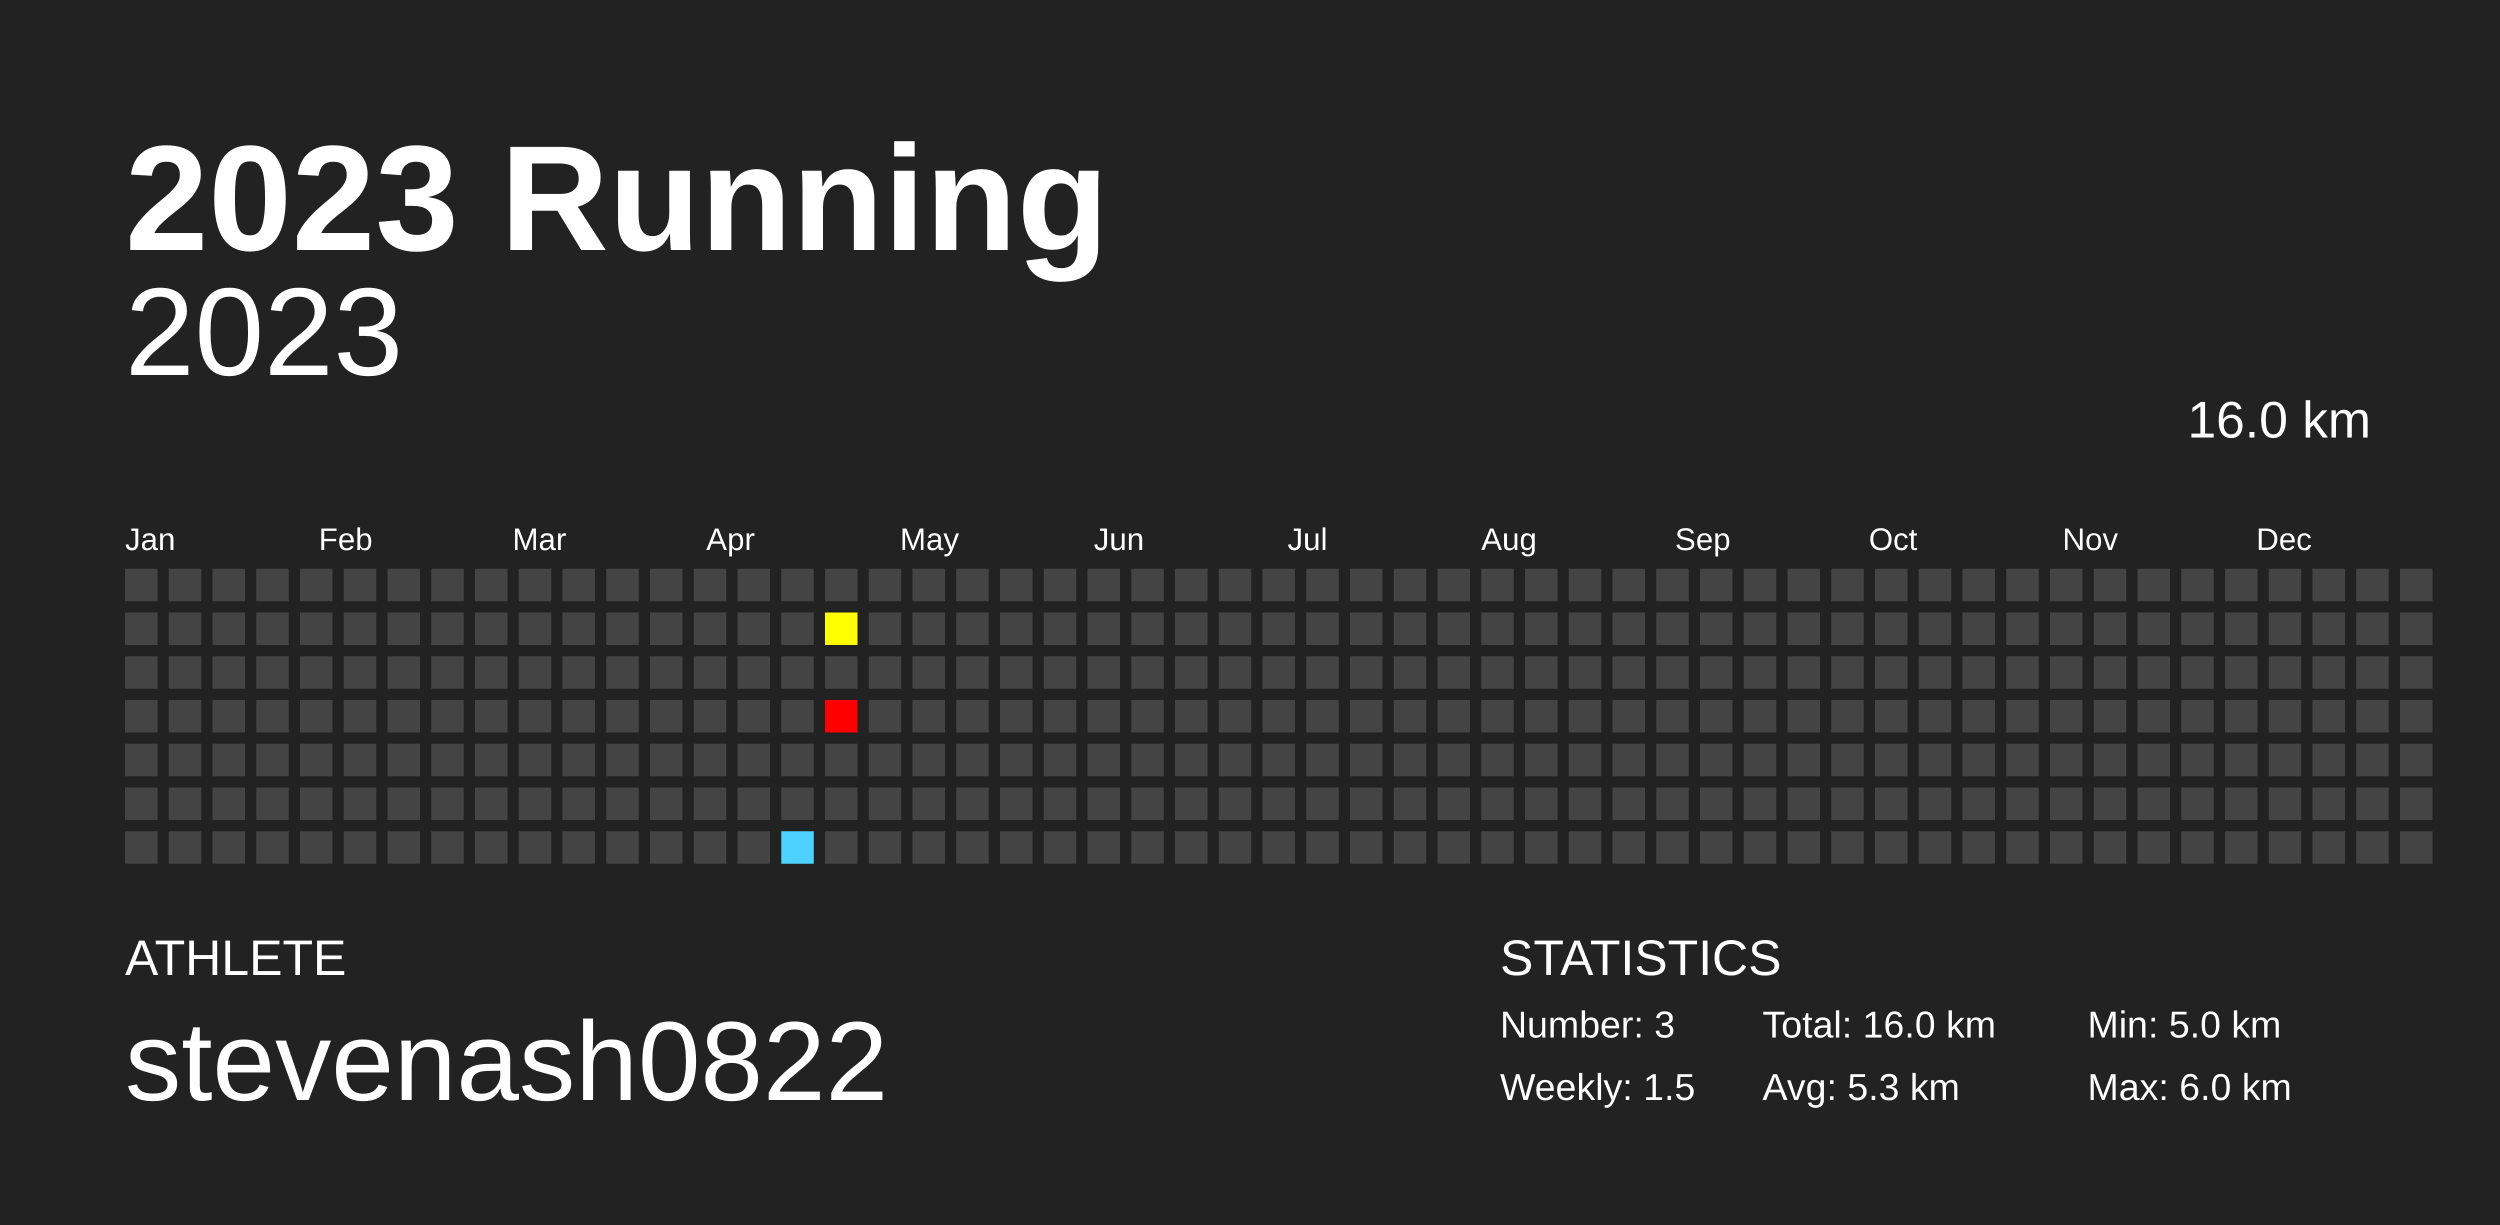
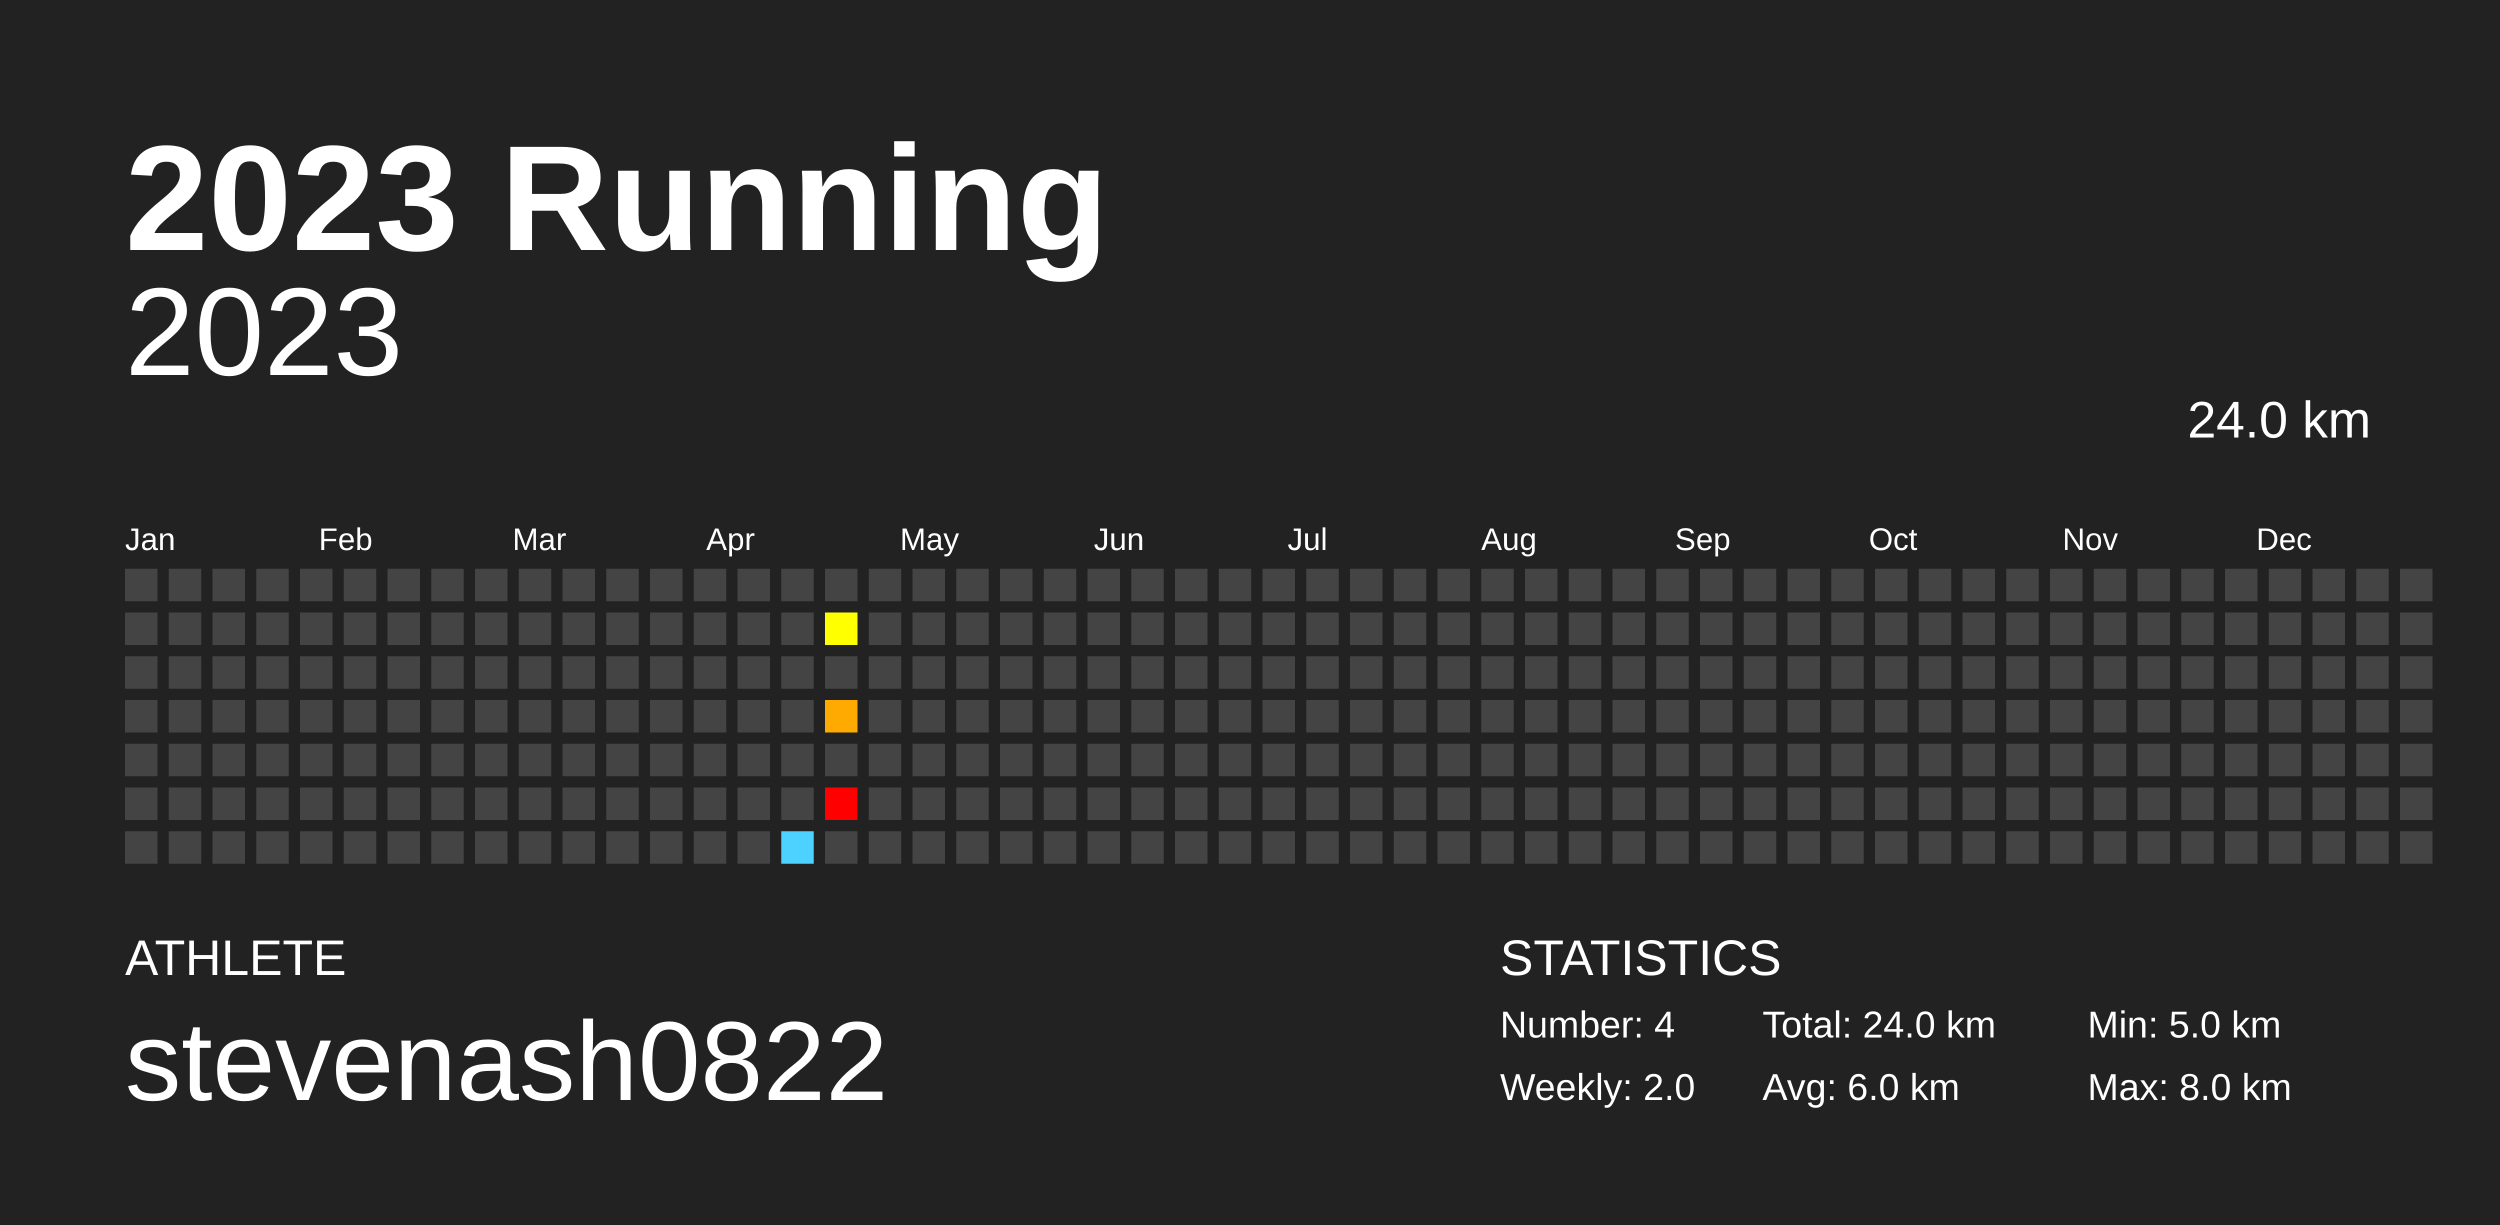
<svg xmlns="http://www.w3.org/2000/svg" baseProfile="full" height="98mm" version="1.1" viewBox="0,0,200,98" width="200mm">
  <defs />
  <rect fill="#222222" height="98" width="200" x="0" y="0" />
  <text fill="#FFFFFF" style="font-size:12px; font-family:Arial; font-weight:bold;" x="10" y="20">2023 Running</text>
  <text fill="#FFFFFF" style="font-size:4px; font-family:Arial" x="10" y="78">ATHLETE</text>
  <text fill="#FFFFFF" style="font-size:9px; font-family:Arial" x="10" y="88">stevenash0822</text>
  <text fill="#FFFFFF" style="font-size:4px; font-family:Arial" x="120" y="78">STATISTICS</text>
-   <text fill="#FFFFFF" style="font-size:3px; font-family:Arial" x="120" y="83">Number: 3</text>
-   <text fill="#FFFFFF" style="font-size:3px; font-family:Arial" x="120" y="88">Weekly: 1.5</text>
-   <text fill="#FFFFFF" style="font-size:3px; font-family:Arial" x="141" y="83">Total: 16.0 km</text>
-   <text fill="#FFFFFF" style="font-size:3px; font-family:Arial" x="141" y="88">Avg: 5.3 km</text>
+   <text fill="#FFFFFF" style="font-size:3px; font-family:Arial" x="120" y="83">Number: 4</text>
+   <text fill="#FFFFFF" style="font-size:3px; font-family:Arial" x="120" y="88">Weekly: 2.0</text>
+   <text fill="#FFFFFF" style="font-size:3px; font-family:Arial" x="141" y="83">Total: 24.0 km</text>
+   <text fill="#FFFFFF" style="font-size:3px; font-family:Arial" x="141" y="88">Avg: 6.0 km</text>
  <text fill="#FFFFFF" style="font-size:3px; font-family:Arial" x="167" y="83">Min: 5.0 km</text>
-   <text fill="#FFFFFF" style="font-size:3px; font-family:Arial" x="167" y="88">Max: 6.0 km</text>
+   <text fill="#FFFFFF" style="font-size:3px; font-family:Arial" x="167" y="88">Max: 8.0 km</text>
  <text alignment-baseline="hanging" fill="#FFFFFF" style="font-size:10.0px; font-family:Arial;" x="10" y="30">2023</text>
-   <text alignment-baseline="hanging" fill="#FFFFFF" style="font-size:4.125px; font-family:Arial;" x="175" y="35">16.0 km</text>
+   <text alignment-baseline="hanging" fill="#FFFFFF" style="font-size:4.125px; font-family:Arial;" x="175" y="35">24.0 km</text>
  <text fill="#FFFFFF" style="font-size:2.5px; font-family:Arial" x="10.0" y="44">Jan</text>
  <text fill="#FFFFFF" style="font-size:2.5px; font-family:Arial" x="25.5" y="44">Feb</text>
  <text fill="#FFFFFF" style="font-size:2.5px; font-family:Arial" x="41.0" y="44">Mar</text>
  <text fill="#FFFFFF" style="font-size:2.5px; font-family:Arial" x="56.5" y="44">Apr</text>
  <text fill="#FFFFFF" style="font-size:2.5px; font-family:Arial" x="72.0" y="44">May</text>
  <text fill="#FFFFFF" style="font-size:2.5px; font-family:Arial" x="87.5" y="44">Jun</text>
  <text fill="#FFFFFF" style="font-size:2.5px; font-family:Arial" x="103.0" y="44">Jul</text>
  <text fill="#FFFFFF" style="font-size:2.5px; font-family:Arial" x="118.5" y="44">Aug</text>
  <text fill="#FFFFFF" style="font-size:2.5px; font-family:Arial" x="134.0" y="44">Sep</text>
  <text fill="#FFFFFF" style="font-size:2.5px; font-family:Arial" x="149.5" y="44">Oct</text>
  <text fill="#FFFFFF" style="font-size:2.5px; font-family:Arial" x="165.0" y="44">Nov</text>
  <text fill="#FFFFFF" style="font-size:2.5px; font-family:Arial" x="180.5" y="44">Dec</text>
  <rect fill="#444444" height="2.6" width="2.6" x="10.0" y="45.5" />
  <rect fill="#444444" height="2.6" width="2.6" x="10.0" y="49.0" />
  <rect fill="#444444" height="2.6" width="2.6" x="10.0" y="52.5" />
  <rect fill="#444444" height="2.6" width="2.6" x="10.0" y="56.0" />
  <rect fill="#444444" height="2.6" width="2.6" x="10.0" y="59.5" />
  <rect fill="#444444" height="2.6" width="2.6" x="10.0" y="63.0" />
  <rect fill="#444444" height="2.6" width="2.6" x="10.0" y="66.5" />
  <rect fill="#444444" height="2.6" width="2.6" x="13.5" y="45.5" />
  <rect fill="#444444" height="2.6" width="2.6" x="13.5" y="49.0" />
  <rect fill="#444444" height="2.6" width="2.6" x="13.5" y="52.5" />
  <rect fill="#444444" height="2.6" width="2.6" x="13.5" y="56.0" />
  <rect fill="#444444" height="2.6" width="2.6" x="13.5" y="59.5" />
  <rect fill="#444444" height="2.6" width="2.6" x="13.5" y="63.0" />
  <rect fill="#444444" height="2.6" width="2.6" x="13.5" y="66.5" />
  <rect fill="#444444" height="2.6" width="2.6" x="17.0" y="45.5" />
  <rect fill="#444444" height="2.6" width="2.6" x="17.0" y="49.0" />
  <rect fill="#444444" height="2.6" width="2.6" x="17.0" y="52.5" />
  <rect fill="#444444" height="2.6" width="2.6" x="17.0" y="56.0" />
  <rect fill="#444444" height="2.6" width="2.6" x="17.0" y="59.5" />
  <rect fill="#444444" height="2.6" width="2.6" x="17.0" y="63.0" />
  <rect fill="#444444" height="2.6" width="2.6" x="17.0" y="66.5" />
  <rect fill="#444444" height="2.6" width="2.6" x="20.5" y="45.5" />
  <rect fill="#444444" height="2.6" width="2.6" x="20.5" y="49.0" />
  <rect fill="#444444" height="2.6" width="2.6" x="20.5" y="52.5" />
  <rect fill="#444444" height="2.6" width="2.6" x="20.5" y="56.0" />
  <rect fill="#444444" height="2.6" width="2.6" x="20.5" y="59.5" />
  <rect fill="#444444" height="2.6" width="2.6" x="20.5" y="63.0" />
  <rect fill="#444444" height="2.6" width="2.6" x="20.5" y="66.5" />
  <rect fill="#444444" height="2.6" width="2.6" x="24.0" y="45.5" />
  <rect fill="#444444" height="2.6" width="2.6" x="24.0" y="49.0" />
  <rect fill="#444444" height="2.6" width="2.6" x="24.0" y="52.5" />
  <rect fill="#444444" height="2.6" width="2.6" x="24.0" y="56.0" />
  <rect fill="#444444" height="2.6" width="2.6" x="24.0" y="59.5" />
  <rect fill="#444444" height="2.6" width="2.6" x="24.0" y="63.0" />
  <rect fill="#444444" height="2.6" width="2.6" x="24.0" y="66.5" />
  <rect fill="#444444" height="2.6" width="2.6" x="27.5" y="45.5" />
  <rect fill="#444444" height="2.6" width="2.6" x="27.5" y="49.0" />
  <rect fill="#444444" height="2.6" width="2.6" x="27.5" y="52.5" />
  <rect fill="#444444" height="2.6" width="2.6" x="27.5" y="56.0" />
  <rect fill="#444444" height="2.6" width="2.6" x="27.5" y="59.5" />
  <rect fill="#444444" height="2.6" width="2.6" x="27.5" y="63.0" />
  <rect fill="#444444" height="2.6" width="2.6" x="27.5" y="66.5" />
  <rect fill="#444444" height="2.6" width="2.6" x="31.0" y="45.5" />
  <rect fill="#444444" height="2.6" width="2.6" x="31.0" y="49.0" />
  <rect fill="#444444" height="2.6" width="2.6" x="31.0" y="52.5" />
  <rect fill="#444444" height="2.6" width="2.6" x="31.0" y="56.0" />
  <rect fill="#444444" height="2.6" width="2.6" x="31.0" y="59.5" />
  <rect fill="#444444" height="2.6" width="2.6" x="31.0" y="63.0" />
  <rect fill="#444444" height="2.6" width="2.6" x="31.0" y="66.5" />
  <rect fill="#444444" height="2.6" width="2.6" x="34.5" y="45.5" />
  <rect fill="#444444" height="2.6" width="2.6" x="34.5" y="49.0" />
  <rect fill="#444444" height="2.6" width="2.6" x="34.5" y="52.5" />
  <rect fill="#444444" height="2.6" width="2.6" x="34.5" y="56.0" />
  <rect fill="#444444" height="2.6" width="2.6" x="34.5" y="59.5" />
  <rect fill="#444444" height="2.6" width="2.6" x="34.5" y="63.0" />
  <rect fill="#444444" height="2.6" width="2.6" x="34.5" y="66.5" />
  <rect fill="#444444" height="2.6" width="2.6" x="38.0" y="45.5" />
  <rect fill="#444444" height="2.6" width="2.6" x="38.0" y="49.0" />
  <rect fill="#444444" height="2.6" width="2.6" x="38.0" y="52.5" />
  <rect fill="#444444" height="2.6" width="2.6" x="38.0" y="56.0" />
  <rect fill="#444444" height="2.6" width="2.6" x="38.0" y="59.5" />
  <rect fill="#444444" height="2.6" width="2.6" x="38.0" y="63.0" />
  <rect fill="#444444" height="2.6" width="2.6" x="38.0" y="66.5" />
  <rect fill="#444444" height="2.6" width="2.6" x="41.5" y="45.5" />
  <rect fill="#444444" height="2.6" width="2.6" x="41.5" y="49.0" />
  <rect fill="#444444" height="2.6" width="2.6" x="41.5" y="52.5" />
  <rect fill="#444444" height="2.6" width="2.6" x="41.5" y="56.0" />
  <rect fill="#444444" height="2.6" width="2.6" x="41.5" y="59.5" />
  <rect fill="#444444" height="2.6" width="2.6" x="41.5" y="63.0" />
  <rect fill="#444444" height="2.6" width="2.6" x="41.5" y="66.5" />
  <rect fill="#444444" height="2.6" width="2.6" x="45.0" y="45.5" />
  <rect fill="#444444" height="2.6" width="2.6" x="45.0" y="49.0" />
  <rect fill="#444444" height="2.6" width="2.6" x="45.0" y="52.5" />
  <rect fill="#444444" height="2.6" width="2.6" x="45.0" y="56.0" />
  <rect fill="#444444" height="2.6" width="2.6" x="45.0" y="59.5" />
  <rect fill="#444444" height="2.6" width="2.6" x="45.0" y="63.0" />
  <rect fill="#444444" height="2.6" width="2.6" x="45.0" y="66.5" />
  <rect fill="#444444" height="2.6" width="2.6" x="48.5" y="45.5" />
  <rect fill="#444444" height="2.6" width="2.6" x="48.5" y="49.0" />
  <rect fill="#444444" height="2.6" width="2.6" x="48.5" y="52.5" />
  <rect fill="#444444" height="2.6" width="2.6" x="48.5" y="56.0" />
  <rect fill="#444444" height="2.6" width="2.6" x="48.5" y="59.5" />
  <rect fill="#444444" height="2.6" width="2.6" x="48.5" y="63.0" />
  <rect fill="#444444" height="2.6" width="2.6" x="48.5" y="66.5" />
  <rect fill="#444444" height="2.6" width="2.6" x="52.0" y="45.5" />
  <rect fill="#444444" height="2.6" width="2.6" x="52.0" y="49.0" />
  <rect fill="#444444" height="2.6" width="2.6" x="52.0" y="52.5" />
  <rect fill="#444444" height="2.6" width="2.6" x="52.0" y="56.0" />
  <rect fill="#444444" height="2.6" width="2.6" x="52.0" y="59.5" />
  <rect fill="#444444" height="2.6" width="2.6" x="52.0" y="63.0" />
  <rect fill="#444444" height="2.6" width="2.6" x="52.0" y="66.5" />
  <rect fill="#444444" height="2.6" width="2.6" x="55.5" y="45.5" />
  <rect fill="#444444" height="2.6" width="2.6" x="55.5" y="49.0" />
  <rect fill="#444444" height="2.6" width="2.6" x="55.5" y="52.5" />
  <rect fill="#444444" height="2.6" width="2.6" x="55.5" y="56.0" />
  <rect fill="#444444" height="2.6" width="2.6" x="55.5" y="59.5" />
  <rect fill="#444444" height="2.6" width="2.6" x="55.5" y="63.0" />
  <rect fill="#444444" height="2.6" width="2.6" x="55.5" y="66.5" />
  <rect fill="#444444" height="2.6" width="2.6" x="59.0" y="45.5" />
  <rect fill="#444444" height="2.6" width="2.6" x="59.0" y="49.0" />
  <rect fill="#444444" height="2.6" width="2.6" x="59.0" y="52.5" />
  <rect fill="#444444" height="2.6" width="2.6" x="59.0" y="56.0" />
  <rect fill="#444444" height="2.6" width="2.6" x="59.0" y="59.5" />
  <rect fill="#444444" height="2.6" width="2.6" x="59.0" y="63.0" />
  <rect fill="#444444" height="2.6" width="2.6" x="59.0" y="66.5" />
  <rect fill="#444444" height="2.6" width="2.6" x="62.5" y="45.5" />
  <rect fill="#444444" height="2.6" width="2.6" x="62.5" y="49.0" />
  <rect fill="#444444" height="2.6" width="2.6" x="62.5" y="52.5" />
  <rect fill="#444444" height="2.6" width="2.6" x="62.5" y="56.0" />
  <rect fill="#444444" height="2.6" width="2.6" x="62.5" y="59.5" />
  <rect fill="#444444" height="2.6" width="2.6" x="62.5" y="63.0" />
  <rect fill="#4dd2ff" height="2.6" width="2.6" x="62.5" y="66.5" />
  <rect fill="#444444" height="2.6" width="2.6" x="66.0" y="45.5" />
-   <rect fill="#fffe00" height="2.6" width="2.6" x="66.0" y="49.0" />
+   <rect fill="#ffff00" height="2.6" width="2.6" x="66.0" y="49.0" />
  <rect fill="#444444" height="2.6" width="2.6" x="66.0" y="52.5" />
-   <rect fill="#ff0000" height="2.6" width="2.6" x="66.0" y="56.0" />
+   <rect fill="#ffaa00" height="2.6" width="2.6" x="66.0" y="56.0" />
  <rect fill="#444444" height="2.6" width="2.6" x="66.0" y="59.5" />
-   <rect fill="#444444" height="2.6" width="2.6" x="66.0" y="63.0" />
+   <rect fill="#ff0000" height="2.6" width="2.6" x="66.0" y="63.0" />
  <rect fill="#444444" height="2.6" width="2.6" x="66.0" y="66.5" />
  <rect fill="#444444" height="2.6" width="2.6" x="69.5" y="45.5" />
  <rect fill="#444444" height="2.6" width="2.6" x="69.5" y="49.0" />
  <rect fill="#444444" height="2.6" width="2.6" x="69.5" y="52.5" />
  <rect fill="#444444" height="2.6" width="2.6" x="69.5" y="56.0" />
  <rect fill="#444444" height="2.6" width="2.6" x="69.5" y="59.5" />
  <rect fill="#444444" height="2.6" width="2.6" x="69.5" y="63.0" />
  <rect fill="#444444" height="2.6" width="2.6" x="69.5" y="66.5" />
  <rect fill="#444444" height="2.6" width="2.6" x="73.0" y="45.5" />
  <rect fill="#444444" height="2.6" width="2.6" x="73.0" y="49.0" />
  <rect fill="#444444" height="2.6" width="2.6" x="73.0" y="52.5" />
  <rect fill="#444444" height="2.6" width="2.6" x="73.0" y="56.0" />
  <rect fill="#444444" height="2.6" width="2.6" x="73.0" y="59.5" />
  <rect fill="#444444" height="2.6" width="2.6" x="73.0" y="63.0" />
  <rect fill="#444444" height="2.6" width="2.6" x="73.0" y="66.5" />
  <rect fill="#444444" height="2.6" width="2.6" x="76.5" y="45.5" />
  <rect fill="#444444" height="2.6" width="2.6" x="76.5" y="49.0" />
  <rect fill="#444444" height="2.6" width="2.6" x="76.5" y="52.5" />
  <rect fill="#444444" height="2.6" width="2.6" x="76.5" y="56.0" />
  <rect fill="#444444" height="2.6" width="2.6" x="76.5" y="59.5" />
  <rect fill="#444444" height="2.6" width="2.6" x="76.5" y="63.0" />
  <rect fill="#444444" height="2.6" width="2.6" x="76.5" y="66.5" />
  <rect fill="#444444" height="2.6" width="2.6" x="80.0" y="45.5" />
  <rect fill="#444444" height="2.6" width="2.6" x="80.0" y="49.0" />
  <rect fill="#444444" height="2.6" width="2.6" x="80.0" y="52.5" />
  <rect fill="#444444" height="2.6" width="2.6" x="80.0" y="56.0" />
  <rect fill="#444444" height="2.6" width="2.6" x="80.0" y="59.5" />
  <rect fill="#444444" height="2.6" width="2.6" x="80.0" y="63.0" />
  <rect fill="#444444" height="2.6" width="2.6" x="80.0" y="66.5" />
  <rect fill="#444444" height="2.6" width="2.6" x="83.5" y="45.5" />
  <rect fill="#444444" height="2.6" width="2.6" x="83.5" y="49.0" />
  <rect fill="#444444" height="2.6" width="2.6" x="83.5" y="52.5" />
  <rect fill="#444444" height="2.6" width="2.6" x="83.5" y="56.0" />
  <rect fill="#444444" height="2.6" width="2.6" x="83.5" y="59.5" />
  <rect fill="#444444" height="2.6" width="2.6" x="83.5" y="63.0" />
  <rect fill="#444444" height="2.6" width="2.6" x="83.5" y="66.5" />
  <rect fill="#444444" height="2.6" width="2.6" x="87.0" y="45.5" />
  <rect fill="#444444" height="2.6" width="2.6" x="87.0" y="49.0" />
  <rect fill="#444444" height="2.6" width="2.6" x="87.0" y="52.5" />
  <rect fill="#444444" height="2.6" width="2.6" x="87.0" y="56.0" />
  <rect fill="#444444" height="2.6" width="2.6" x="87.0" y="59.5" />
  <rect fill="#444444" height="2.6" width="2.6" x="87.0" y="63.0" />
  <rect fill="#444444" height="2.6" width="2.6" x="87.0" y="66.5" />
  <rect fill="#444444" height="2.6" width="2.6" x="90.5" y="45.5" />
  <rect fill="#444444" height="2.6" width="2.6" x="90.5" y="49.0" />
  <rect fill="#444444" height="2.6" width="2.6" x="90.5" y="52.5" />
  <rect fill="#444444" height="2.6" width="2.6" x="90.5" y="56.0" />
  <rect fill="#444444" height="2.6" width="2.6" x="90.5" y="59.5" />
  <rect fill="#444444" height="2.6" width="2.6" x="90.5" y="63.0" />
  <rect fill="#444444" height="2.6" width="2.6" x="90.5" y="66.5" />
  <rect fill="#444444" height="2.6" width="2.6" x="94.0" y="45.5" />
  <rect fill="#444444" height="2.6" width="2.6" x="94.0" y="49.0" />
  <rect fill="#444444" height="2.6" width="2.6" x="94.0" y="52.5" />
  <rect fill="#444444" height="2.6" width="2.6" x="94.0" y="56.0" />
  <rect fill="#444444" height="2.6" width="2.6" x="94.0" y="59.5" />
  <rect fill="#444444" height="2.6" width="2.6" x="94.0" y="63.0" />
  <rect fill="#444444" height="2.6" width="2.6" x="94.0" y="66.5" />
  <rect fill="#444444" height="2.6" width="2.6" x="97.5" y="45.5" />
  <rect fill="#444444" height="2.6" width="2.6" x="97.5" y="49.0" />
  <rect fill="#444444" height="2.6" width="2.6" x="97.5" y="52.5" />
  <rect fill="#444444" height="2.6" width="2.6" x="97.5" y="56.0" />
  <rect fill="#444444" height="2.6" width="2.6" x="97.5" y="59.5" />
  <rect fill="#444444" height="2.6" width="2.6" x="97.5" y="63.0" />
  <rect fill="#444444" height="2.6" width="2.6" x="97.5" y="66.5" />
  <rect fill="#444444" height="2.6" width="2.6" x="101.0" y="45.5" />
  <rect fill="#444444" height="2.6" width="2.6" x="101.0" y="49.0" />
  <rect fill="#444444" height="2.6" width="2.6" x="101.0" y="52.5" />
  <rect fill="#444444" height="2.6" width="2.6" x="101.0" y="56.0" />
  <rect fill="#444444" height="2.6" width="2.6" x="101.0" y="59.5" />
  <rect fill="#444444" height="2.6" width="2.6" x="101.0" y="63.0" />
  <rect fill="#444444" height="2.6" width="2.6" x="101.0" y="66.5" />
  <rect fill="#444444" height="2.6" width="2.6" x="104.5" y="45.5" />
  <rect fill="#444444" height="2.6" width="2.6" x="104.5" y="49.0" />
  <rect fill="#444444" height="2.6" width="2.6" x="104.5" y="52.5" />
  <rect fill="#444444" height="2.6" width="2.6" x="104.5" y="56.0" />
  <rect fill="#444444" height="2.6" width="2.6" x="104.5" y="59.5" />
  <rect fill="#444444" height="2.6" width="2.6" x="104.5" y="63.0" />
  <rect fill="#444444" height="2.6" width="2.6" x="104.5" y="66.5" />
  <rect fill="#444444" height="2.6" width="2.6" x="108.0" y="45.5" />
  <rect fill="#444444" height="2.6" width="2.6" x="108.0" y="49.0" />
  <rect fill="#444444" height="2.6" width="2.6" x="108.0" y="52.5" />
  <rect fill="#444444" height="2.6" width="2.6" x="108.0" y="56.0" />
  <rect fill="#444444" height="2.6" width="2.6" x="108.0" y="59.5" />
  <rect fill="#444444" height="2.6" width="2.6" x="108.0" y="63.0" />
  <rect fill="#444444" height="2.6" width="2.6" x="108.0" y="66.5" />
  <rect fill="#444444" height="2.6" width="2.6" x="111.5" y="45.5" />
  <rect fill="#444444" height="2.6" width="2.6" x="111.5" y="49.0" />
  <rect fill="#444444" height="2.6" width="2.6" x="111.5" y="52.5" />
  <rect fill="#444444" height="2.6" width="2.6" x="111.5" y="56.0" />
  <rect fill="#444444" height="2.6" width="2.6" x="111.5" y="59.5" />
  <rect fill="#444444" height="2.6" width="2.6" x="111.5" y="63.0" />
  <rect fill="#444444" height="2.6" width="2.6" x="111.5" y="66.5" />
  <rect fill="#444444" height="2.6" width="2.6" x="115.0" y="45.5" />
  <rect fill="#444444" height="2.6" width="2.6" x="115.0" y="49.0" />
  <rect fill="#444444" height="2.6" width="2.6" x="115.0" y="52.5" />
  <rect fill="#444444" height="2.6" width="2.6" x="115.0" y="56.0" />
  <rect fill="#444444" height="2.6" width="2.6" x="115.0" y="59.5" />
  <rect fill="#444444" height="2.6" width="2.6" x="115.0" y="63.0" />
  <rect fill="#444444" height="2.6" width="2.6" x="115.0" y="66.5" />
  <rect fill="#444444" height="2.6" width="2.6" x="118.5" y="45.5" />
  <rect fill="#444444" height="2.6" width="2.6" x="118.5" y="49.0" />
  <rect fill="#444444" height="2.6" width="2.6" x="118.5" y="52.5" />
  <rect fill="#444444" height="2.6" width="2.6" x="118.5" y="56.0" />
  <rect fill="#444444" height="2.6" width="2.6" x="118.5" y="59.5" />
  <rect fill="#444444" height="2.6" width="2.6" x="118.5" y="63.0" />
  <rect fill="#444444" height="2.6" width="2.6" x="118.5" y="66.5" />
  <rect fill="#444444" height="2.6" width="2.6" x="122.0" y="45.5" />
  <rect fill="#444444" height="2.6" width="2.6" x="122.0" y="49.0" />
  <rect fill="#444444" height="2.6" width="2.6" x="122.0" y="52.5" />
  <rect fill="#444444" height="2.6" width="2.6" x="122.0" y="56.0" />
  <rect fill="#444444" height="2.6" width="2.6" x="122.0" y="59.5" />
  <rect fill="#444444" height="2.6" width="2.6" x="122.0" y="63.0" />
  <rect fill="#444444" height="2.6" width="2.6" x="122.0" y="66.5" />
  <rect fill="#444444" height="2.6" width="2.6" x="125.5" y="45.5" />
  <rect fill="#444444" height="2.6" width="2.6" x="125.5" y="49.0" />
  <rect fill="#444444" height="2.6" width="2.6" x="125.5" y="52.5" />
  <rect fill="#444444" height="2.6" width="2.6" x="125.5" y="56.0" />
  <rect fill="#444444" height="2.6" width="2.6" x="125.5" y="59.5" />
  <rect fill="#444444" height="2.6" width="2.6" x="125.5" y="63.0" />
  <rect fill="#444444" height="2.6" width="2.6" x="125.5" y="66.5" />
  <rect fill="#444444" height="2.6" width="2.6" x="129.0" y="45.5" />
  <rect fill="#444444" height="2.6" width="2.6" x="129.0" y="49.0" />
  <rect fill="#444444" height="2.6" width="2.6" x="129.0" y="52.5" />
  <rect fill="#444444" height="2.6" width="2.6" x="129.0" y="56.0" />
  <rect fill="#444444" height="2.6" width="2.6" x="129.0" y="59.5" />
  <rect fill="#444444" height="2.6" width="2.6" x="129.0" y="63.0" />
  <rect fill="#444444" height="2.6" width="2.6" x="129.0" y="66.5" />
  <rect fill="#444444" height="2.6" width="2.6" x="132.5" y="45.5" />
  <rect fill="#444444" height="2.6" width="2.6" x="132.5" y="49.0" />
  <rect fill="#444444" height="2.6" width="2.6" x="132.5" y="52.5" />
  <rect fill="#444444" height="2.6" width="2.6" x="132.5" y="56.0" />
  <rect fill="#444444" height="2.6" width="2.6" x="132.5" y="59.5" />
  <rect fill="#444444" height="2.6" width="2.6" x="132.5" y="63.0" />
  <rect fill="#444444" height="2.6" width="2.6" x="132.5" y="66.5" />
  <rect fill="#444444" height="2.6" width="2.6" x="136.0" y="45.5" />
  <rect fill="#444444" height="2.6" width="2.6" x="136.0" y="49.0" />
  <rect fill="#444444" height="2.6" width="2.6" x="136.0" y="52.5" />
  <rect fill="#444444" height="2.6" width="2.6" x="136.0" y="56.0" />
  <rect fill="#444444" height="2.6" width="2.6" x="136.0" y="59.5" />
  <rect fill="#444444" height="2.6" width="2.6" x="136.0" y="63.0" />
  <rect fill="#444444" height="2.6" width="2.6" x="136.0" y="66.5" />
  <rect fill="#444444" height="2.6" width="2.6" x="139.5" y="45.5" />
  <rect fill="#444444" height="2.6" width="2.6" x="139.5" y="49.0" />
  <rect fill="#444444" height="2.6" width="2.6" x="139.5" y="52.5" />
  <rect fill="#444444" height="2.6" width="2.6" x="139.5" y="56.0" />
  <rect fill="#444444" height="2.6" width="2.6" x="139.5" y="59.5" />
  <rect fill="#444444" height="2.6" width="2.6" x="139.5" y="63.0" />
  <rect fill="#444444" height="2.6" width="2.6" x="139.5" y="66.5" />
  <rect fill="#444444" height="2.6" width="2.6" x="143.0" y="45.5" />
  <rect fill="#444444" height="2.6" width="2.6" x="143.0" y="49.0" />
  <rect fill="#444444" height="2.6" width="2.6" x="143.0" y="52.5" />
  <rect fill="#444444" height="2.6" width="2.6" x="143.0" y="56.0" />
  <rect fill="#444444" height="2.6" width="2.6" x="143.0" y="59.5" />
  <rect fill="#444444" height="2.6" width="2.6" x="143.0" y="63.0" />
  <rect fill="#444444" height="2.6" width="2.6" x="143.0" y="66.5" />
  <rect fill="#444444" height="2.6" width="2.6" x="146.5" y="45.5" />
  <rect fill="#444444" height="2.6" width="2.6" x="146.5" y="49.0" />
  <rect fill="#444444" height="2.6" width="2.6" x="146.5" y="52.5" />
  <rect fill="#444444" height="2.6" width="2.6" x="146.5" y="56.0" />
  <rect fill="#444444" height="2.6" width="2.6" x="146.5" y="59.5" />
  <rect fill="#444444" height="2.6" width="2.6" x="146.5" y="63.0" />
  <rect fill="#444444" height="2.6" width="2.6" x="146.5" y="66.5" />
  <rect fill="#444444" height="2.6" width="2.6" x="150.0" y="45.5" />
  <rect fill="#444444" height="2.6" width="2.6" x="150.0" y="49.0" />
  <rect fill="#444444" height="2.6" width="2.6" x="150.0" y="52.5" />
  <rect fill="#444444" height="2.6" width="2.6" x="150.0" y="56.0" />
  <rect fill="#444444" height="2.6" width="2.6" x="150.0" y="59.5" />
  <rect fill="#444444" height="2.6" width="2.6" x="150.0" y="63.0" />
  <rect fill="#444444" height="2.6" width="2.6" x="150.0" y="66.5" />
  <rect fill="#444444" height="2.6" width="2.6" x="153.5" y="45.5" />
  <rect fill="#444444" height="2.6" width="2.6" x="153.5" y="49.0" />
  <rect fill="#444444" height="2.6" width="2.6" x="153.5" y="52.5" />
  <rect fill="#444444" height="2.6" width="2.6" x="153.5" y="56.0" />
  <rect fill="#444444" height="2.6" width="2.6" x="153.5" y="59.5" />
  <rect fill="#444444" height="2.6" width="2.6" x="153.5" y="63.0" />
  <rect fill="#444444" height="2.6" width="2.6" x="153.5" y="66.5" />
  <rect fill="#444444" height="2.6" width="2.6" x="157.0" y="45.5" />
  <rect fill="#444444" height="2.6" width="2.6" x="157.0" y="49.0" />
  <rect fill="#444444" height="2.6" width="2.6" x="157.0" y="52.5" />
  <rect fill="#444444" height="2.6" width="2.6" x="157.0" y="56.0" />
  <rect fill="#444444" height="2.6" width="2.6" x="157.0" y="59.5" />
  <rect fill="#444444" height="2.6" width="2.6" x="157.0" y="63.0" />
  <rect fill="#444444" height="2.6" width="2.6" x="157.0" y="66.5" />
  <rect fill="#444444" height="2.6" width="2.6" x="160.5" y="45.5" />
  <rect fill="#444444" height="2.6" width="2.6" x="160.5" y="49.0" />
  <rect fill="#444444" height="2.6" width="2.6" x="160.5" y="52.5" />
  <rect fill="#444444" height="2.6" width="2.6" x="160.5" y="56.0" />
  <rect fill="#444444" height="2.6" width="2.6" x="160.5" y="59.5" />
  <rect fill="#444444" height="2.6" width="2.6" x="160.5" y="63.0" />
  <rect fill="#444444" height="2.6" width="2.6" x="160.5" y="66.5" />
  <rect fill="#444444" height="2.6" width="2.6" x="164.0" y="45.5" />
  <rect fill="#444444" height="2.6" width="2.6" x="164.0" y="49.0" />
  <rect fill="#444444" height="2.6" width="2.6" x="164.0" y="52.5" />
  <rect fill="#444444" height="2.6" width="2.6" x="164.0" y="56.0" />
  <rect fill="#444444" height="2.6" width="2.6" x="164.0" y="59.5" />
  <rect fill="#444444" height="2.6" width="2.6" x="164.0" y="63.0" />
  <rect fill="#444444" height="2.6" width="2.6" x="164.0" y="66.5" />
  <rect fill="#444444" height="2.6" width="2.6" x="167.5" y="45.5" />
  <rect fill="#444444" height="2.6" width="2.6" x="167.5" y="49.0" />
  <rect fill="#444444" height="2.6" width="2.6" x="167.5" y="52.5" />
  <rect fill="#444444" height="2.6" width="2.6" x="167.5" y="56.0" />
  <rect fill="#444444" height="2.6" width="2.6" x="167.5" y="59.5" />
  <rect fill="#444444" height="2.6" width="2.6" x="167.5" y="63.0" />
  <rect fill="#444444" height="2.6" width="2.6" x="167.5" y="66.5" />
  <rect fill="#444444" height="2.6" width="2.6" x="171.0" y="45.5" />
  <rect fill="#444444" height="2.6" width="2.6" x="171.0" y="49.0" />
  <rect fill="#444444" height="2.6" width="2.6" x="171.0" y="52.5" />
  <rect fill="#444444" height="2.6" width="2.6" x="171.0" y="56.0" />
  <rect fill="#444444" height="2.6" width="2.6" x="171.0" y="59.5" />
  <rect fill="#444444" height="2.6" width="2.6" x="171.0" y="63.0" />
  <rect fill="#444444" height="2.6" width="2.6" x="171.0" y="66.5" />
  <rect fill="#444444" height="2.6" width="2.6" x="174.5" y="45.5" />
  <rect fill="#444444" height="2.6" width="2.6" x="174.5" y="49.0" />
  <rect fill="#444444" height="2.6" width="2.6" x="174.5" y="52.5" />
  <rect fill="#444444" height="2.6" width="2.6" x="174.5" y="56.0" />
  <rect fill="#444444" height="2.6" width="2.6" x="174.5" y="59.5" />
  <rect fill="#444444" height="2.6" width="2.6" x="174.5" y="63.0" />
  <rect fill="#444444" height="2.6" width="2.6" x="174.5" y="66.5" />
  <rect fill="#444444" height="2.6" width="2.6" x="178.0" y="45.5" />
  <rect fill="#444444" height="2.6" width="2.6" x="178.0" y="49.0" />
  <rect fill="#444444" height="2.6" width="2.6" x="178.0" y="52.5" />
  <rect fill="#444444" height="2.6" width="2.6" x="178.0" y="56.0" />
  <rect fill="#444444" height="2.6" width="2.6" x="178.0" y="59.5" />
  <rect fill="#444444" height="2.6" width="2.6" x="178.0" y="63.0" />
  <rect fill="#444444" height="2.6" width="2.6" x="178.0" y="66.5" />
  <rect fill="#444444" height="2.6" width="2.6" x="181.5" y="45.5" />
  <rect fill="#444444" height="2.6" width="2.6" x="181.5" y="49.0" />
  <rect fill="#444444" height="2.6" width="2.6" x="181.5" y="52.5" />
  <rect fill="#444444" height="2.6" width="2.6" x="181.5" y="56.0" />
  <rect fill="#444444" height="2.6" width="2.6" x="181.5" y="59.5" />
  <rect fill="#444444" height="2.6" width="2.6" x="181.5" y="63.0" />
  <rect fill="#444444" height="2.6" width="2.6" x="181.5" y="66.5" />
  <rect fill="#444444" height="2.6" width="2.6" x="185.0" y="45.5" />
  <rect fill="#444444" height="2.6" width="2.6" x="185.0" y="49.0" />
  <rect fill="#444444" height="2.6" width="2.6" x="185.0" y="52.5" />
  <rect fill="#444444" height="2.6" width="2.6" x="185.0" y="56.0" />
  <rect fill="#444444" height="2.6" width="2.6" x="185.0" y="59.5" />
  <rect fill="#444444" height="2.6" width="2.6" x="185.0" y="63.0" />
  <rect fill="#444444" height="2.6" width="2.6" x="185.0" y="66.5" />
  <rect fill="#444444" height="2.6" width="2.6" x="188.5" y="45.5" />
  <rect fill="#444444" height="2.6" width="2.6" x="188.5" y="49.0" />
  <rect fill="#444444" height="2.6" width="2.6" x="188.5" y="52.5" />
  <rect fill="#444444" height="2.6" width="2.6" x="188.5" y="56.0" />
  <rect fill="#444444" height="2.6" width="2.6" x="188.5" y="59.5" />
  <rect fill="#444444" height="2.6" width="2.6" x="188.5" y="63.0" />
  <rect fill="#444444" height="2.6" width="2.6" x="188.5" y="66.5" />
  <rect fill="#444444" height="2.6" width="2.6" x="192.0" y="45.5" />
  <rect fill="#444444" height="2.6" width="2.6" x="192.0" y="49.0" />
  <rect fill="#444444" height="2.6" width="2.6" x="192.0" y="52.5" />
  <rect fill="#444444" height="2.6" width="2.6" x="192.0" y="56.0" />
  <rect fill="#444444" height="2.6" width="2.6" x="192.0" y="59.5" />
  <rect fill="#444444" height="2.6" width="2.6" x="192.0" y="63.0" />
  <rect fill="#444444" height="2.6" width="2.6" x="192.0" y="66.5" />
</svg>
